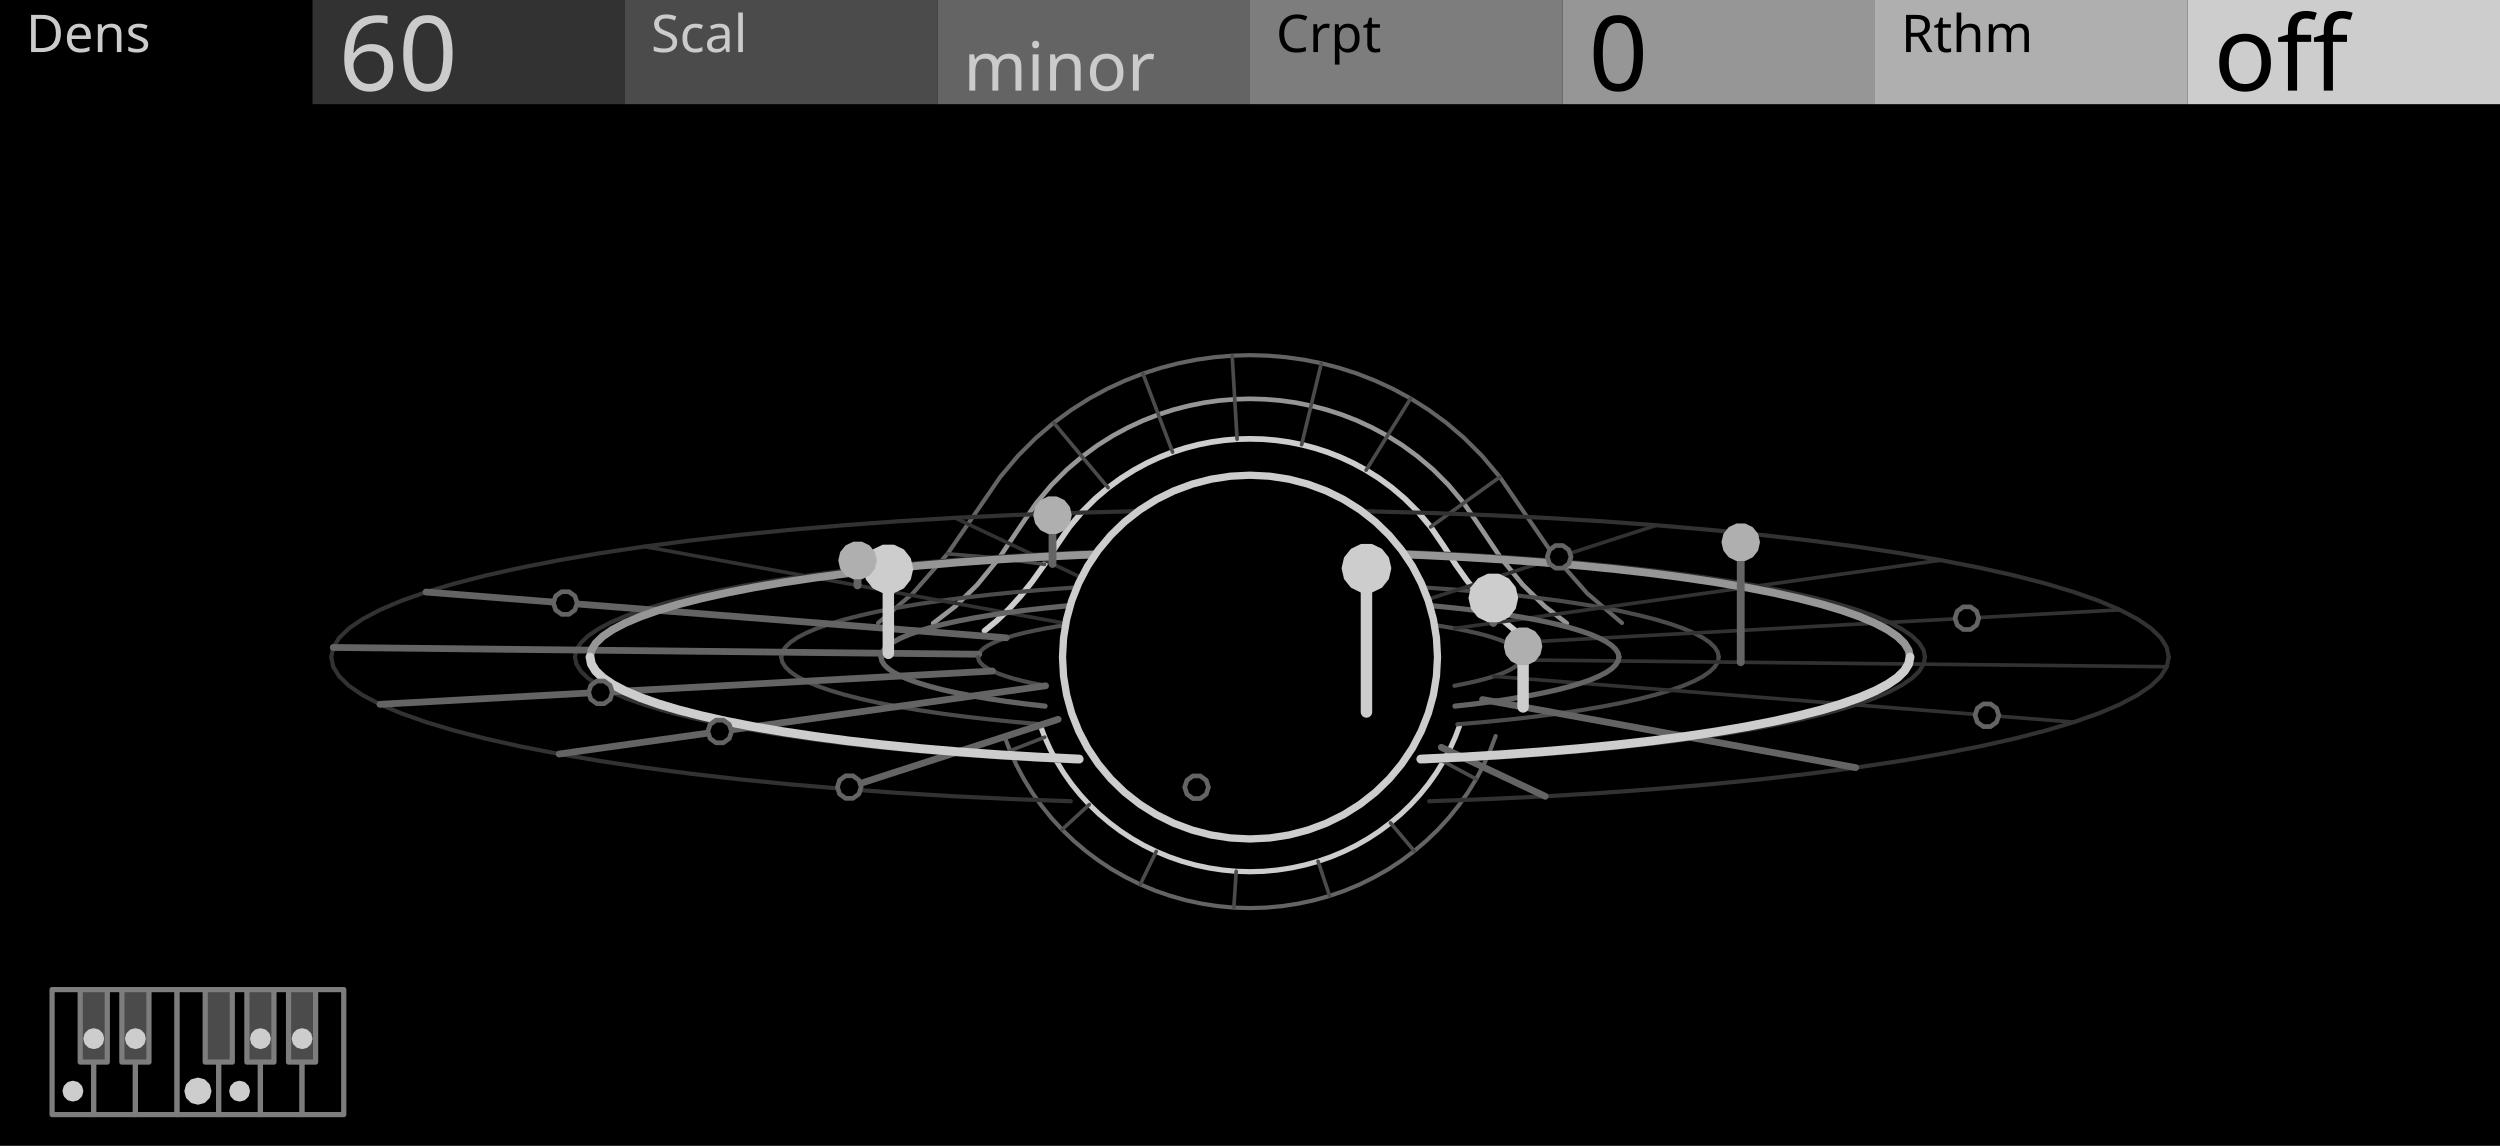
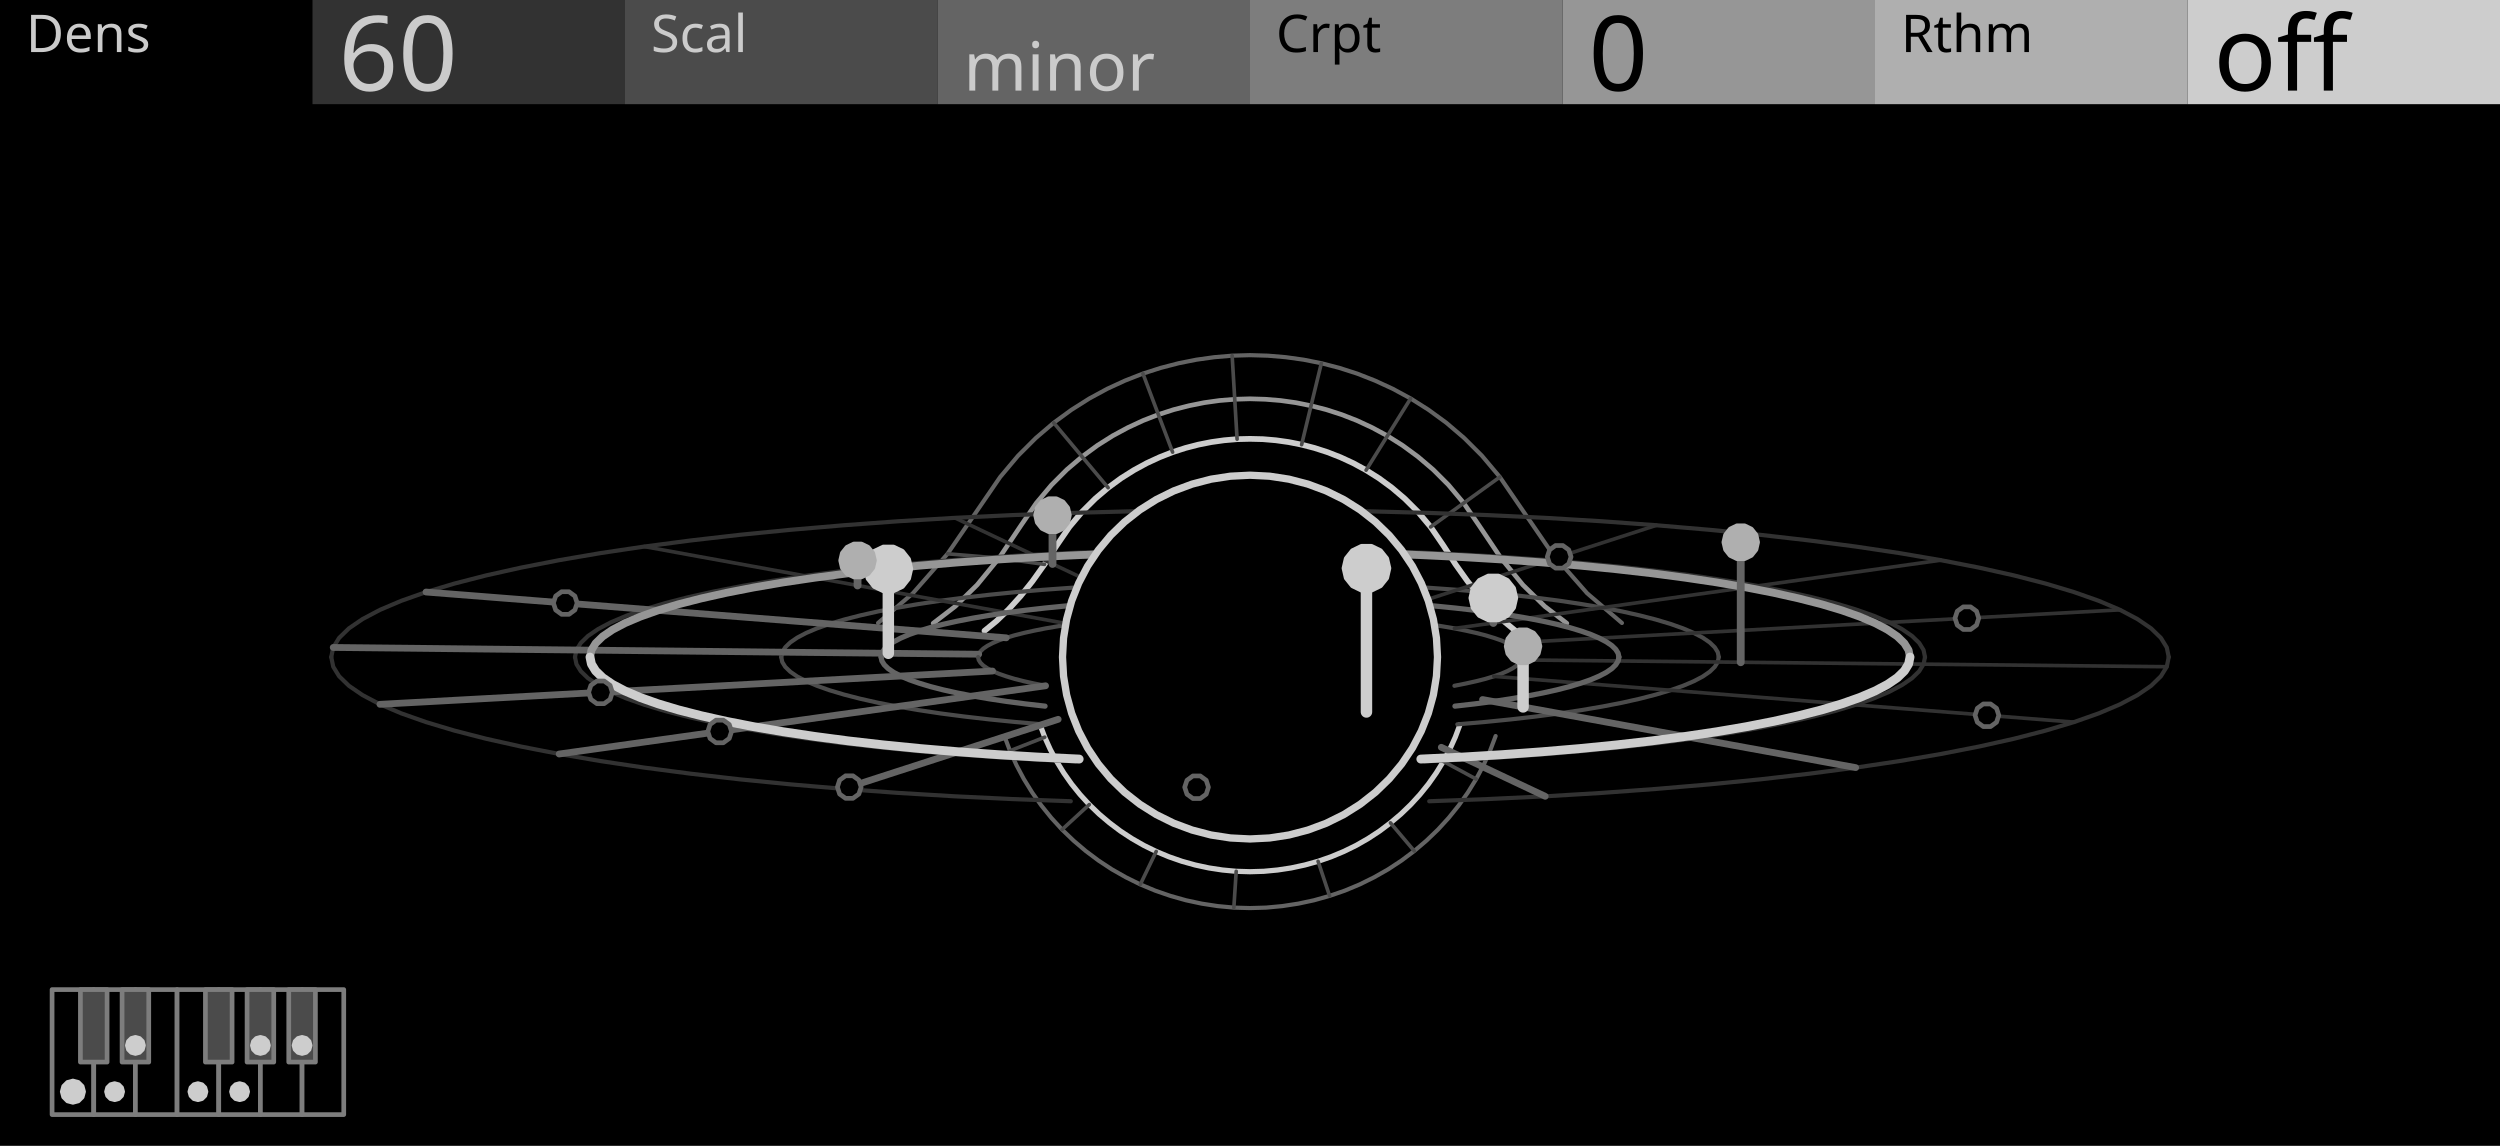
<svg xmlns="http://www.w3.org/2000/svg" width="480" height="220" viewBox="0 0 480 220">
  <rect x="0" y="0" width="480" height="220" fill="#000000" stroke="none" />
  <path d="M189.02,121.12 L191.33,119.23 L193.63,117.02 L195.94,114.47 L198.24,111.59 L200.54,108.36 L202.85,104.78 L205.32,101.17 L207.8,98.22 L210.28,95.75 L212.76,93.64 L215.23,91.83 L217.71,90.27 L220.19,88.92 L222.66,87.78 L225.14,86.81 L227.62,86.01 L230.09,85.37 L232.57,84.88 L235.05,84.53 L237.52,84.32 L240,84.26 L242.48,84.32 L244.95,84.53 L247.43,84.88 L249.91,85.37 L252.38,86.01 L254.86,86.81 L257.34,87.78 L259.81,88.92 L262.29,90.27 L264.77,91.83 L267.24,93.64 L269.72,95.75 L272.2,98.22 L274.68,101.17 L277.15,104.78 L279.46,108.36 L281.76,111.59 L284.06,114.47 L286.37,117.02 L288.67,119.23 L290.98,121.12" fill="none" stroke="#CDCDCD" stroke-width="1.1" stroke-linejoin="round" stroke-linecap="round" />
  <path d="M179.17,119.67 L183.38,116.44 L187.6,112.31 L191.82,107.15 L196.04,100.86 L198.97,96.59 L201.9,93.1 L204.83,90.17 L207.76,87.68 L210.69,85.53 L213.62,83.68 L216.55,82.1 L219.48,80.74 L222.41,79.6 L225.35,78.65 L228.28,77.9 L231.21,77.31 L234.14,76.9 L237.07,76.66 L240,76.57 L242.93,76.66 L245.86,76.9 L248.79,77.31 L251.72,77.9 L254.65,78.65 L257.59,79.6 L260.52,80.74 L263.45,82.1 L266.38,83.68 L269.31,85.53 L272.24,87.68 L275.17,90.17 L278.1,93.1 L281.03,96.59 L283.96,100.86 L288.18,107.15 L292.4,112.31 L296.62,116.44 L300.83,119.67" fill="none" stroke="#969696" stroke-width="0.9" stroke-linejoin="round" stroke-linecap="round" />
  <path d="M168.59,119.61 L175.26,113.92 L181.93,106.33 L188.61,96.58 L192.03,91.59 L195.46,87.51 L198.89,84.09 L202.31,81.17 L205.74,78.67 L209.16,76.51 L212.59,74.65 L216.02,73.07 L219.44,71.73 L222.87,70.63 L226.3,69.74 L229.72,69.06 L233.15,68.58 L236.57,68.29 L240,68.19 L243.43,68.29 L246.85,68.58 L250.28,69.06 L253.7,69.74 L257.13,70.63 L260.56,71.73 L263.98,73.07 L267.41,74.65 L270.84,76.51 L274.26,78.67 L277.69,81.17 L281.11,84.09 L284.54,87.51 L287.97,91.59 L291.39,96.58 L298.07,106.33 L304.74,113.92 L311.41,119.61" fill="none" stroke="#646464" stroke-width="0.8" stroke-linejoin="round" stroke-linecap="round" />
  <path d="M200.54,108.36 L191.82,107.15 L181.93,106.33" fill="none" stroke="#4B4B4B" stroke-width="0.7" stroke-linejoin="round" stroke-linecap="round" />
  <path d="M212.76,93.64 L207.76,87.68 L202.31,81.17" fill="none" stroke="#4B4B4B" stroke-width="0.7" stroke-linejoin="round" stroke-linecap="round" />
  <path d="M225.14,86.81 L222.41,79.6 L219.44,71.73" fill="none" stroke="#4B4B4B" stroke-width="0.7" stroke-linejoin="round" stroke-linecap="round" />
  <path d="M237.52,84.32 L237.07,76.66 L236.57,68.29" fill="none" stroke="#4B4B4B" stroke-width="0.7" stroke-linejoin="round" stroke-linecap="round" />
  <path d="M249.91,85.37 L251.72,77.9 L253.7,69.74" fill="none" stroke="#4B4B4B" stroke-width="0.7" stroke-linejoin="round" stroke-linecap="round" />
  <path d="M262.29,90.27 L266.38,83.68 L270.84,76.51" fill="none" stroke="#4B4B4B" stroke-width="0.7" stroke-linejoin="round" stroke-linecap="round" />
  <path d="M274.68,101.17 L281.03,96.59 L287.97,91.59" fill="none" stroke="#4B4B4B" stroke-width="0.7" stroke-linejoin="round" stroke-linecap="round" />
  <path d="M280.32,139.12 L279.41,141.54 L278.34,143.9 L277.12,146.19 L275.76,148.4 L274.26,150.53 L272.62,152.56 L270.86,154.48 L268.97,156.3 L266.97,157.99 L264.87,159.57 L262.67,161.01 L260.38,162.32 L258.01,163.48 L255.57,164.5 L253.07,165.37 L250.52,166.08 L247.92,166.64 L245.3,167.04 L242.65,167.29 L240,167.37 L237.35,167.29 L234.7,167.04 L232.08,166.64 L229.48,166.08 L226.93,165.37 L224.43,164.5 L221.99,163.48 L219.62,162.32 L217.33,161.01 L215.13,159.57 L213.03,157.99 L211.03,156.3 L209.14,154.48 L207.38,152.56 L205.74,150.53 L204.24,148.4 L202.88,146.19 L201.66,143.9 L200.59,141.54 L199.68,139.12" fill="none" stroke="#CDCDCD" stroke-width="1" stroke-linejoin="round" stroke-linecap="round" />
  <path d="M287.16,141.32 L286.09,144.15 L284.84,146.91 L283.42,149.58 L281.82,152.17 L280.06,154.66 L278.15,157.03 L276.09,159.28 L273.88,161.4 L271.54,163.39 L269.08,165.23 L266.51,166.92 L263.83,168.44 L261.06,169.81 L258.21,171 L255.28,172.01 L252.3,172.85 L249.27,173.5 L246.2,173.97 L243.1,174.26 L240,174.35 L236.9,174.26 L233.8,173.97 L230.73,173.5 L227.7,172.85 L224.72,172.01 L221.79,171 L218.94,169.81 L216.17,168.44 L213.49,166.92 L210.92,165.23 L208.46,163.39 L206.12,161.4 L203.91,159.28 L201.85,157.03 L199.94,154.66 L198.18,152.17 L196.58,149.58 L195.16,146.91 L193.91,144.15 L192.84,141.32" fill="none" stroke="#646464" stroke-width="0.8" stroke-linejoin="round" stroke-linecap="round" />
  <path d="M277.12,146.19 L283.42,149.58" fill="none" stroke="#4B4B4B" stroke-width="0.7" stroke-linejoin="round" stroke-linecap="round" />
  <path d="M266.97,157.99 L271.54,163.39" fill="none" stroke="#4B4B4B" stroke-width="0.7" stroke-linejoin="round" stroke-linecap="round" />
  <path d="M253.07,165.37 L255.28,172.01" fill="none" stroke="#4B4B4B" stroke-width="0.7" stroke-linejoin="round" stroke-linecap="round" />
  <path d="M237.35,167.29 L236.9,174.26" fill="none" stroke="#4B4B4B" stroke-width="0.7" stroke-linejoin="round" stroke-linecap="round" />
  <path d="M221.99,163.48 L218.94,169.81" fill="none" stroke="#4B4B4B" stroke-width="0.7" stroke-linejoin="round" stroke-linecap="round" />
  <path d="M209.14,154.48 L203.91,159.28" fill="none" stroke="#4B4B4B" stroke-width="0.7" stroke-linejoin="round" stroke-linecap="round" />
  <path d="M200.59,141.54 L193.91,144.15" fill="none" stroke="#4B4B4B" stroke-width="0.7" stroke-linejoin="round" stroke-linecap="round" />
  <path d="M187.8,126.16 L187.91,125.61 L188.25,125.07 L188.8,124.53 L189.58,124 L190.57,123.48 L191.77,122.96 L193.18,122.47 L194.79,121.98 L196.6,121.52 L198.59,121.08 L200.75,120.65 L203.09,120.25 L205.58,119.88 L208.22,119.53 L211,119.22 L213.9,118.93 L216.91,118.67 L220.02,118.44 L223.22,118.25 L226.49,118.09 L229.82,117.97 L233.19,117.88 L236.59,117.83 L240,117.81 L243.41,117.83 L246.81,117.88 L250.18,117.97 L253.51,118.09 L256.78,118.25 L259.98,118.44 L263.09,118.67 L266.1,118.93 L269,119.22 L271.78,119.53 L274.42,119.88 L276.91,120.25 L279.25,120.65 L281.41,121.08 L283.4,121.52 L285.21,121.98 L286.82,122.47 L288.23,122.96 L289.43,123.48 L290.42,124 L291.2,124.53 L291.75,125.07 L292.09,125.61 L292.2,126.16" fill="none" stroke="#4B4B4B" stroke-width="0.8" stroke-linejoin="round" stroke-linecap="round" />
  <path d="M150,126.16 L150.19,125.22 L150.77,124.28 L151.73,123.35 L153.07,122.43 L154.78,121.53 L156.85,120.65 L159.28,119.79 L162.06,118.96 L165.17,118.16 L168.6,117.39 L172.33,116.67 L176.36,115.98 L180.66,115.33 L185.21,114.74 L190,114.19 L195,113.69 L200.19,113.25 L205.56,112.86 L211.07,112.52 L216.71,112.25 L222.44,112.04 L228.25,111.88 L234.11,111.79 L240,111.76 L245.89,111.79 L251.75,111.88 L257.56,112.04 L263.29,112.25 L268.93,112.52 L274.44,112.86 L279.81,113.25 L285,113.69 L290,114.19 L294.79,114.74 L299.34,115.33 L303.64,115.98 L307.67,116.67 L311.4,117.39 L314.83,118.16 L317.94,118.96 L320.72,119.79 L323.15,120.65 L325.22,121.53 L326.93,122.43 L328.27,123.35 L329.23,124.28 L329.81,125.22 L330,126.16" fill="none" stroke="#4B4B4B" stroke-width="0.8" stroke-linejoin="round" stroke-linecap="round" />
  <path d="M110.4,126.16 L110.68,124.8 L111.51,123.45 L112.89,122.11 L114.82,120.79 L117.28,119.49 L120.27,118.22 L123.77,116.99 L127.76,115.79 L132.24,114.64 L137.18,113.54 L142.56,112.49 L148.36,111.5 L154.55,110.57 L161.1,109.71 L168,108.92 L175.2,108.2 L182.68,107.56 L190.4,107 L198.34,106.52 L206.46,106.13 L214.72,105.82 L223.08,105.6 L231.52,105.47 L240,105.42 L248.48,105.47 L256.92,105.6 L265.28,105.82 L273.54,106.13 L281.66,106.52 L289.6,107 L297.32,107.56 L304.8,108.2 L312,108.92 L318.9,109.71 L325.45,110.57 L331.64,111.5 L337.44,112.49 L342.82,113.54 L347.76,114.64 L352.24,115.79 L356.23,116.99 L359.73,118.22 L362.72,119.49 L365.18,120.79 L367.11,122.11 L368.49,123.45 L369.32,124.8 L369.6,126.16" fill="none" stroke="#323232" stroke-width="0.8" stroke-linejoin="round" stroke-linecap="round" />
  <path d="M63.6,126.16 L63.98,124.31 L65.11,122.48 L66.99,120.65 L69.61,118.86 L72.96,117.09 L77.03,115.36 L81.79,113.68 L87.23,112.05 L93.33,110.48 L100.05,108.98 L107.38,107.55 L115.27,106.2 L123.69,104.94 L132.61,103.77 L142,102.69 L151.8,101.72 L161.98,100.85 L172.49,100.08 L183.3,99.43 L194.34,98.9 L205.59,98.48 L216.98,98.18 L228.46,98 L240,97.94 L251.54,98 L263.02,98.18 L274.41,98.48 L285.66,98.9 L296.7,99.43 L307.51,100.08 L318.02,100.85 L328.2,101.72 L338,102.69 L347.39,103.77 L356.31,104.94 L364.73,106.2 L372.62,107.55 L379.95,108.98 L386.67,110.48 L392.77,112.05 L398.21,113.68 L402.97,115.36 L407.04,117.09 L410.39,118.86 L413.01,120.65 L414.89,122.48 L416.02,124.31 L416.4,126.16" fill="none" stroke="#323232" stroke-width="0.8" stroke-linejoin="round" stroke-linecap="round" />
  <path d="M187.91,125.61 L172.42,125.45 L156.93,125.29 L141.44,125.12 L125.95,124.96 L110.45,124.8 L94.96,124.64 L79.47,124.47 L63.98,124.31" fill="none" stroke="#646464" stroke-width="1.3" stroke-linejoin="round" stroke-linecap="round" />
  <path d="M193.19,122.46 L179.26,121.37 L165.34,120.27 L151.42,119.17 L137.49,118.07 L123.57,116.97 L109.65,115.87 L95.73,114.77 L81.8,113.67" fill="none" stroke="#646464" stroke-width="1.3" stroke-linejoin="round" stroke-linecap="round" />
  <path d="M205.59,119.88 L195.35,118.01 L185.12,116.14 L174.88,114.28 L164.65,112.41 L154.41,110.54 L144.18,108.67 L133.94,106.81 L123.71,104.94" fill="none" stroke="#323232" stroke-width="0.7" stroke-linejoin="round" stroke-linecap="round" />
  <path d="M223.23,118.25 L218.24,115.9 L213.25,113.55 L208.26,111.19 L203.27,108.84 L198.29,106.49 L193.3,104.14 L188.31,101.78 L183.32,99.43" fill="none" stroke="#323232" stroke-width="0.7" stroke-linejoin="round" stroke-linecap="round" />
  <path d="M243.42,117.83 L244.44,115.35 L245.46,112.87 L246.47,110.39 L247.49,107.91 L248.51,105.43 L249.53,102.95 L250.54,100.48 L251.56,98" fill="none" stroke="#323232" stroke-width="0.7" stroke-linejoin="round" stroke-linecap="round" />
  <path d="M263.09,118.67 L269.96,116.44 L276.83,114.21 L283.7,111.99 L290.57,109.76 L297.44,107.53 L304.3,105.3 L311.17,103.08 L318.04,100.85" fill="none" stroke="#323232" stroke-width="0.7" stroke-linejoin="round" stroke-linecap="round" />
  <path d="M279.25,120.65 L290.92,119.02 L302.6,117.38 L314.27,115.74 L325.95,114.1 L337.62,112.47 L349.29,110.83 L360.97,109.19 L372.64,107.55" fill="none" stroke="#323232" stroke-width="0.7" stroke-linejoin="round" stroke-linecap="round" />
  <path d="M289.43,123.48 L304.13,122.68 L318.84,121.88 L333.54,121.08 L348.24,120.28 L362.94,119.49 L377.64,118.69 L392.34,117.89 L407.05,117.09" fill="none" stroke="#323232" stroke-width="0.7" stroke-linejoin="round" stroke-linecap="round" />
  <path d="M169.17,126.16 L169.32,125.42 L169.78,124.68 L170.53,123.95 L171.58,123.23 L172.93,122.52 L174.56,121.82 L176.47,121.15 L178.66,120.49 L181.11,119.86 L183.81,119.26 L186.75,118.69 L189.92,118.15 L193.3,117.64 L196.88,117.17 L200.65,116.74 L204.58,116.35 L208.67,116 L212.89,115.69 L217.23,115.43 L221.67,115.21 L226.18,115.04 L230.75,114.92 L235.37,114.85 L240,114.83 L244.63,114.85 L249.25,114.92 L253.82,115.04 L258.33,115.21 L262.77,115.43 L267.11,115.69 L271.33,116 L275.41,116.35 L279.35,116.74 L283.12,117.17 L286.7,117.64 L290.08,118.15 L293.25,118.69 L296.19,119.26 L298.89,119.86 L301.34,120.49 L303.53,121.15 L305.44,121.82 L307.07,122.52 L308.42,123.23 L309.47,123.95 L310.22,124.68 L310.68,125.42 L310.83,126.16" fill="none" stroke="#646464" stroke-width="1" stroke-linejoin="round" stroke-linecap="round" />
  <path d="M113.28,126.16 L113.55,124.83 L114.36,123.51 L115.71,122.2 L117.6,120.91 L120.01,119.64 L122.93,118.4 L126.35,117.19 L130.26,116.02 L134.64,114.9 L139.47,113.82 L144.73,112.79 L150.4,111.82 L156.45,110.92 L162.86,110.07 L169.6,109.3 L176.64,108.6 L183.95,107.98 L191.51,107.43 L199.27,106.96 L207.2,106.58 L215.28,106.27 L223.46,106.06 L231.71,105.93 L240,105.88 L248.29,105.93 L256.54,106.06 L264.72,106.27 L272.8,106.58 L280.73,106.96 L288.49,107.43 L296.05,107.98 L303.36,108.6 L310.4,109.3 L317.14,110.07 L323.55,110.92 L329.6,111.82 L335.27,112.79 L340.53,113.82 L345.36,114.9 L349.74,116.02 L353.65,117.19 L357.07,118.4 L359.99,119.64 L362.4,120.91 L364.29,122.2 L365.64,123.51 L366.45,124.83 L366.72,126.16" fill="none" stroke="#969696" stroke-width="1.5" stroke-linejoin="round" stroke-linecap="round" />
  <path d="M170.56,125.43 L170.56,109.23" fill="none" stroke="#CDCDCD" stroke-width="2.2" stroke-linejoin="round" stroke-linecap="round" />
  <path d="M174.88,109.23 L174.45,111.1 L173.26,112.61 L171.52,113.44 L169.6,113.44 L167.87,112.61 L166.67,111.1 L166.24,109.23 L166.67,107.36 L167.87,105.85 L169.6,105.02 L171.52,105.02 L173.26,105.85 L174.45,107.36 L174.88,109.23 Z" fill="#CDCDCD" stroke="#CDCDCD" stroke-width="0.9" stroke-linejoin="round" stroke-linecap="round" />
  <path d="M110.81,115.78 L110.38,117.12 L109.24,117.95 L107.83,117.95 L106.69,117.12 L106.25,115.78 L106.69,114.44 L107.83,113.61 L109.24,113.61 L110.38,114.44 L110.81,115.78 Z" fill="#000000" stroke="#646464" stroke-width="0.9" stroke-linejoin="round" stroke-linecap="round" />
  <path d="M164.65,112.41 L164.65,107.61" fill="none" stroke="#646464" stroke-width="1.5" stroke-linejoin="round" stroke-linecap="round" />
  <path d="M167.89,107.61 L167.57,109.01 L166.67,110.14 L165.37,110.77 L163.93,110.77 L162.63,110.14 L161.73,109.01 L161.41,107.61 L161.73,106.2 L162.63,105.08 L163.93,104.45 L165.37,104.45 L166.67,105.08 L167.57,106.2 L167.89,107.61 Z" fill="#AFAFAF" stroke="#AFAFAF" stroke-width="0.9" stroke-linejoin="round" stroke-linecap="round" />
  <path d="M202.08,108.28 L202.08,98.92" fill="none" stroke="#646464" stroke-width="1.5" stroke-linejoin="round" stroke-linecap="round" />
  <path d="M205.32,98.92 L205,100.32 L204.1,101.45 L202.8,102.08 L201.36,102.08 L200.06,101.45 L199.16,100.32 L198.84,98.92 L199.16,97.51 L200.06,96.38 L201.36,95.76 L202.8,95.76 L204.1,96.38 L205,97.51 L205.32,98.92 Z" fill="#AFAFAF" stroke="#AFAFAF" stroke-width="0.9" stroke-linejoin="round" stroke-linecap="round" />
  <path d="M253.68,98.39 L253.24,99.73 L252.1,100.56 L250.69,100.56 L249.55,99.73 L249.12,98.39 L249.55,97.05 L250.69,96.22 L252.1,96.22 L253.24,97.05 L253.68,98.39 Z" fill="#000000" stroke="#646464" stroke-width="0.9" stroke-linejoin="round" stroke-linecap="round" />
  <path d="M301.64,106.91 L301.2,108.25 L300.06,109.08 L298.66,109.08 L297.52,108.25 L297.08,106.91 L297.52,105.57 L298.66,104.74 L300.06,104.74 L301.2,105.57 L301.64,106.91 Z" fill="#000000" stroke="#646464" stroke-width="0.9" stroke-linejoin="round" stroke-linecap="round" />
  <path d="M286.72,119.61 L286.72,114.81" fill="none" stroke="#646464" stroke-width="1.5" stroke-linejoin="round" stroke-linecap="round" />
  <path d="M291.04,114.81 L290.61,116.68 L289.42,118.18 L287.68,119.02 L285.76,119.02 L284.03,118.18 L282.83,116.68 L282.4,114.81 L282.83,112.93 L284.03,111.43 L285.76,110.59 L287.68,110.59 L289.42,111.43 L290.61,112.93 L291.04,114.81 Z" fill="#CDCDCD" stroke="#CDCDCD" stroke-width="0.9" stroke-linejoin="round" stroke-linecap="round" />
  <path d="M379.92,118.69 L379.49,120.03 L378.35,120.86 L376.94,120.86 L375.8,120.03 L375.36,118.69 L375.8,117.35 L376.94,116.52 L378.35,116.52 L379.49,117.35 L379.92,118.69 Z" fill="#000000" stroke="#646464" stroke-width="0.9" stroke-linejoin="round" stroke-linecap="round" />
  <path d="M276,126.16 L275.8,129.81 L275.21,133.42 L274.24,136.95 L272.89,140.36 L271.18,143.62 L269.12,146.69 L266.75,149.53 L264.09,152.11 L261.16,154.41 L258,156.4 L254.64,158.06 L251.12,159.37 L247.48,160.32 L243.76,160.89 L240,161.08 L236.24,160.89 L232.52,160.32 L228.88,159.37 L225.36,158.06 L222,156.4 L218.84,154.41 L215.91,152.11 L213.25,149.53 L210.88,146.69 L208.82,143.62 L207.11,140.36 L205.76,136.95 L204.79,133.42 L204.2,129.81 L204,126.16 L204.2,122.51 L204.79,118.9 L205.76,115.37 L207.11,111.96 L208.82,108.7 L210.88,105.63 L213.25,102.79 L215.91,100.21 L218.84,97.91 L222,95.92 L225.36,94.26 L228.88,92.95 L232.52,92 L236.24,91.43 L240,91.24 L243.76,91.43 L247.48,92 L251.12,92.95 L254.64,94.26 L258,95.92 L261.16,97.91 L264.09,100.21 L266.75,102.79 L269.12,105.63 L271.18,108.7 L272.89,111.96 L274.24,115.37 L275.21,118.9 L275.8,122.51 L276,126.16 Z" fill="#000000" stroke="#CDCDCD" stroke-width="1.4" stroke-linejoin="round" stroke-linecap="round" />
  <path d="M292.2,126.16 L292.09,126.71 L291.75,127.25 L291.2,127.79 L290.42,128.32 L289.43,128.84 L288.23,129.36 L286.82,129.85 L285.21,130.34 L283.4,130.8 L281.41,131.24 L279.25,131.67" fill="none" stroke="#4B4B4B" stroke-width="0.8" stroke-linejoin="round" stroke-linecap="round" />
  <path d="M200.75,131.67 L198.59,131.24 L196.6,130.8 L194.79,130.34 L193.18,129.85 L191.77,129.36 L190.57,128.84 L189.58,128.32 L188.8,127.79 L188.25,127.25 L187.91,126.71 L187.8,126.16" fill="none" stroke="#4B4B4B" stroke-width="0.8" stroke-linejoin="round" stroke-linecap="round" />
  <path d="M330,126.16 L329.81,127.1 L329.23,128.04 L328.27,128.97 L326.93,129.89 L325.22,130.79 L323.15,131.67 L320.72,132.53 L317.94,133.36 L314.83,134.16 L311.4,134.93 L307.67,135.65 L303.64,136.34 L299.34,136.99 L294.79,137.58 L290,138.13 L285,138.63 L279.81,139.07" fill="none" stroke="#4B4B4B" stroke-width="0.8" stroke-linejoin="round" stroke-linecap="round" />
  <path d="M200.19,139.07 L195,138.63 L190,138.13 L185.21,137.58 L180.66,136.99 L176.36,136.34 L172.33,135.65 L168.6,134.93 L165.17,134.16 L162.06,133.36 L159.28,132.53 L156.85,131.67 L154.78,130.79 L153.07,129.89 L151.73,128.97 L150.77,128.04 L150.19,127.1 L150,126.16" fill="none" stroke="#4B4B4B" stroke-width="0.8" stroke-linejoin="round" stroke-linecap="round" />
  <path d="M369.6,126.16 L369.32,127.52 L368.49,128.87 L367.11,130.21 L365.18,131.53 L362.72,132.83 L359.73,134.1 L356.23,135.33 L352.24,136.53 L347.76,137.68 L342.82,138.78 L337.44,139.83 L331.64,140.82 L325.45,141.75 L318.9,142.61 L312,143.4 L304.8,144.12 L297.32,144.76 L289.6,145.32 L281.66,145.8 L273.54,146.19" fill="none" stroke="#323232" stroke-width="0.8" stroke-linejoin="round" stroke-linecap="round" />
  <path d="M206.46,146.19 L198.34,145.8 L190.4,145.32 L182.68,144.76 L175.2,144.12 L168,143.4 L161.1,142.61 L154.55,141.75 L148.36,140.82 L142.56,139.83 L137.18,138.78 L132.24,137.68 L127.76,136.53 L123.77,135.33 L120.27,134.1 L117.28,132.83 L114.82,131.53 L112.89,130.21 L111.51,128.87 L110.68,127.52 L110.4,126.16" fill="none" stroke="#323232" stroke-width="0.8" stroke-linejoin="round" stroke-linecap="round" />
  <path d="M416.4,126.16 L416.02,128.01 L414.89,129.84 L413.01,131.67 L410.39,133.46 L407.04,135.23 L402.97,136.96 L398.21,138.64 L392.77,140.27 L386.67,141.84 L379.95,143.34 L372.62,144.77 L364.73,146.12 L356.31,147.38 L347.39,148.55 L338,149.63 L328.2,150.6 L318.02,151.47 L307.51,152.24 L296.7,152.89 L285.66,153.42 L274.41,153.84" fill="none" stroke="#323232" stroke-width="0.8" stroke-linejoin="round" stroke-linecap="round" />
  <path d="M205.59,153.84 L194.34,153.42 L183.3,152.89 L172.49,152.24 L161.98,151.47 L151.8,150.6 L142,149.63 L132.61,148.55 L123.69,147.38 L115.27,146.12 L107.38,144.77 L100.05,143.34 L93.33,141.84 L87.23,140.27 L81.79,138.64 L77.03,136.96 L72.96,135.23 L69.61,133.46 L66.99,131.67 L65.11,129.84 L63.98,128.01 L63.6,126.16" fill="none" stroke="#323232" stroke-width="0.8" stroke-linejoin="round" stroke-linecap="round" />
  <path d="M284.65,134.31 L294.88,136.18 L305.12,138.04 L315.35,139.91 L325.59,141.78 L335.82,143.65 L346.06,145.51 L356.29,147.38" fill="none" stroke="#646464" stroke-width="1.3" stroke-linejoin="round" stroke-linecap="round" />
  <path d="M276.73,143.48 L281.71,145.83 L286.7,148.18 L291.69,150.54 L296.68,152.89" fill="none" stroke="#646464" stroke-width="1.3" stroke-linejoin="round" stroke-linecap="round" />
  <path d="M203.17,138.11 L196.3,140.33 L189.43,142.56 L182.56,144.79 L175.7,147.02 L168.83,149.24 L161.96,151.47" fill="none" stroke="#646464" stroke-width="1.3" stroke-linejoin="round" stroke-linecap="round" />
  <path d="M200.75,131.67 L189.08,133.3 L177.4,134.94 L165.73,136.58 L154.05,138.22 L142.38,139.85 L130.71,141.49 L119.03,143.13 L107.36,144.77" fill="none" stroke="#646464" stroke-width="1.3" stroke-linejoin="round" stroke-linecap="round" />
  <path d="M190.57,128.84 L175.87,129.64 L161.16,130.44 L146.46,131.24 L131.76,132.04 L117.06,132.83 L102.36,133.63 L87.66,134.43 L72.95,135.23" fill="none" stroke="#646464" stroke-width="1.3" stroke-linejoin="round" stroke-linecap="round" />
  <path d="M292.09,126.71 L307.58,126.87 L323.07,127.03 L338.56,127.2 L354.05,127.36 L369.55,127.52 L385.04,127.68 L400.53,127.85 L416.02,128.01" fill="none" stroke="#323232" stroke-width="0.7" stroke-linejoin="round" stroke-linecap="round" />
  <path d="M286.81,129.86 L300.74,130.95 L314.66,132.05 L328.58,133.15 L342.51,134.25 L356.43,135.35 L370.35,136.45 L384.27,137.55 L398.2,138.65" fill="none" stroke="#323232" stroke-width="0.7" stroke-linejoin="round" stroke-linecap="round" />
  <path d="M310.83,126.16 L310.68,126.9 L310.22,127.64 L309.47,128.37 L308.42,129.09 L307.07,129.8 L305.44,130.5 L303.53,131.17 L301.34,131.83 L298.89,132.46 L296.19,133.06 L293.25,133.63 L290.08,134.17 L286.7,134.68 L283.12,135.15 L279.35,135.58" fill="none" stroke="#646464" stroke-width="1" stroke-linejoin="round" stroke-linecap="round" />
  <path d="M200.65,135.58 L196.88,135.15 L193.3,134.68 L189.92,134.17 L186.75,133.63 L183.81,133.06 L181.11,132.46 L178.66,131.83 L176.47,131.17 L174.56,130.5 L172.93,129.8 L171.58,129.09 L170.53,128.37 L169.78,127.64 L169.32,126.9 L169.17,126.16" fill="none" stroke="#646464" stroke-width="1" stroke-linejoin="round" stroke-linecap="round" />
  <path d="M366.72,126.16 L366.45,127.49 L365.64,128.81 L364.29,130.12 L362.4,131.41 L359.99,132.68 L357.07,133.92 L353.65,135.13 L349.74,136.3 L345.36,137.42 L340.53,138.5 L335.27,139.53 L329.6,140.5 L323.55,141.4 L317.14,142.25 L310.4,143.02 L303.36,143.72 L296.05,144.34 L288.49,144.89 L280.73,145.36 L272.8,145.74" fill="none" stroke="#CDCDCD" stroke-width="1.7" stroke-linejoin="round" stroke-linecap="round" />
  <path d="M207.2,145.74 L199.27,145.36 L191.51,144.89 L183.95,144.34 L176.64,143.72 L169.6,143.02 L162.86,142.25 L156.45,141.4 L150.4,140.5 L144.73,139.53 L139.47,138.5 L134.64,137.42 L130.26,136.3 L126.35,135.13 L122.93,133.92 L120.01,132.68 L117.6,131.41 L115.71,130.12 L114.36,128.81 L113.55,127.49 L113.28,126.16" fill="none" stroke="#CDCDCD" stroke-width="1.7" stroke-linejoin="round" stroke-linecap="round" />
  <path d="M292.43,135.73 L292.43,124.09" fill="none" stroke="#CDCDCD" stroke-width="2.2" stroke-linejoin="round" stroke-linecap="round" />
  <path d="M295.67,124.09 L295.34,125.49 L294.45,126.62 L293.15,127.25 L291.7,127.25 L290.41,126.62 L289.51,125.49 L289.19,124.09 L289.51,122.68 L290.41,121.55 L291.7,120.93 L293.15,120.93 L294.45,121.55 L295.34,122.68 L295.67,124.09 Z" fill="#AFAFAF" stroke="#AFAFAF" stroke-width="0.9" stroke-linejoin="round" stroke-linecap="round" />
  <path d="M262.36,136.7 L262.36,109.1" fill="none" stroke="#CDCDCD" stroke-width="2.2" stroke-linejoin="round" stroke-linecap="round" />
  <path d="M266.68,109.1 L266.25,110.98 L265.05,112.48 L263.32,113.32 L261.4,113.32 L259.67,112.48 L258.47,110.98 L258.04,109.1 L258.47,107.23 L259.67,105.73 L261.4,104.89 L263.32,104.89 L265.05,105.73 L266.25,107.23 L266.68,109.1 Z" fill="#CDCDCD" stroke="#CDCDCD" stroke-width="0.9" stroke-linejoin="round" stroke-linecap="round" />
  <path d="M232.02,151.15 L231.59,152.49 L230.45,153.32 L229.04,153.32 L227.9,152.49 L227.46,151.15 L227.9,149.81 L229.04,148.98 L230.45,148.98 L231.59,149.81 L232.02,151.15 Z" fill="#000000" stroke="#646464" stroke-width="0.9" stroke-linejoin="round" stroke-linecap="round" />
  <path d="M165.34,151.12 L164.9,152.46 L163.76,153.28 L162.35,153.28 L161.21,152.46 L160.78,151.12 L161.21,149.78 L162.35,148.95 L163.76,148.95 L164.9,149.78 L165.34,151.12 Z" fill="#000000" stroke="#646464" stroke-width="0.9" stroke-linejoin="round" stroke-linecap="round" />
  <path d="M140.46,140.44 L140.02,141.78 L138.88,142.61 L137.47,142.61 L136.33,141.78 L135.9,140.44 L136.33,139.1 L137.47,138.27 L138.88,138.27 L140.02,139.1 L140.46,140.44 Z" fill="#000000" stroke="#646464" stroke-width="0.9" stroke-linejoin="round" stroke-linecap="round" />
  <path d="M117.57,132.93 L117.14,134.27 L116,135.1 L114.59,135.1 L113.45,134.27 L113.01,132.93 L113.45,131.59 L114.59,130.76 L116,130.76 L117.14,131.59 L117.57,132.93 Z" fill="#000000" stroke="#646464" stroke-width="0.9" stroke-linejoin="round" stroke-linecap="round" />
  <path d="M334.22,127.15 L334.22,104.11" fill="none" stroke="#646464" stroke-width="1.5" stroke-linejoin="round" stroke-linecap="round" />
  <path d="M337.46,104.11 L337.14,105.52 L336.25,106.64 L334.95,107.27 L333.5,107.27 L332.2,106.64 L331.31,105.52 L330.98,104.11 L331.31,102.7 L332.2,101.58 L333.5,100.95 L334.95,100.95 L336.25,101.58 L337.14,102.7 L337.46,104.11 Z" fill="#AFAFAF" stroke="#AFAFAF" stroke-width="0.9" stroke-linejoin="round" stroke-linecap="round" />
  <path d="M383.77,137.33 L383.33,138.67 L382.19,139.5 L380.79,139.5 L379.65,138.67 L379.21,137.33 L379.65,135.99 L380.79,135.16 L382.19,135.16 L383.33,135.99 L383.77,137.33 Z" fill="#000000" stroke="#646464" stroke-width="0.9" stroke-linejoin="round" stroke-linecap="round" />
-   <path d="M10,190 L18,190 L18,214 L10,214 Z" fill="#000000" stroke="#7D7D7D" stroke-width="1" stroke-linejoin="round" stroke-linecap="round" />
-   <path d="M18,190 L26,190 L26,214 L18,214 Z" fill="#000000" stroke="#7D7D7D" stroke-width="1" stroke-linejoin="round" stroke-linecap="round" />
-   <path d="M26,190 L34,190 L34,214 L26,214 Z" fill="#000000" stroke="#7D7D7D" stroke-width="1" stroke-linejoin="round" stroke-linecap="round" />
-   <path d="M34,190 L42,190 L42,214 L34,214 Z" fill="#000000" stroke="#7D7D7D" stroke-width="1" stroke-linejoin="round" stroke-linecap="round" />
-   <path d="M42,190 L50,190 L50,214 L42,214 Z" fill="#000000" stroke="#7D7D7D" stroke-width="1" stroke-linejoin="round" stroke-linecap="round" />
-   <path d="M50,190 L58,190 L58,214 L50,214 Z" fill="#000000" stroke="#7D7D7D" stroke-width="1" stroke-linejoin="round" stroke-linecap="round" />
-   <path d="M58,190 L66,190 L66,214 L58,214 Z" fill="#000000" stroke="#7D7D7D" stroke-width="1" stroke-linejoin="round" stroke-linecap="round" />
-   <path d="M15.4,190 L20.6,190 L20.6,203.92 L15.4,203.92 Z" fill="#4B4B4B" stroke="#7D7D7D" stroke-width="1" stroke-linejoin="round" stroke-linecap="round" />
-   <path d="M23.4,190 L28.6,190 L28.6,203.92 L23.4,203.92 Z" fill="#4B4B4B" stroke="#7D7D7D" stroke-width="1" stroke-linejoin="round" stroke-linecap="round" />
-   <path d="M39.4,190 L44.6,190 L44.6,203.92 L39.4,203.92 Z" fill="#4B4B4B" stroke="#7D7D7D" stroke-width="1" stroke-linejoin="round" stroke-linecap="round" />
-   <path d="M47.4,190 L52.6,190 L52.6,203.92 L47.4,203.92 Z" fill="#4B4B4B" stroke="#7D7D7D" stroke-width="1" stroke-linejoin="round" stroke-linecap="round" />
-   <path d="M55.4,190 L60.6,190 L60.6,203.92 L55.4,203.92 Z" fill="#4B4B4B" stroke="#7D7D7D" stroke-width="1" stroke-linejoin="round" stroke-linecap="round" />
-   <path d="M15.6,209.5 L15.39,210.3 L14.8,210.89 L14,211.1 L13.2,210.89 L12.61,210.3 L12.4,209.5 L12.61,208.7 L13.2,208.11 L14,207.9 L14.8,208.11 L15.39,208.7 L15.6,209.5 Z" fill="#CDCDCD" stroke="#CDCDCD" stroke-width="0.8" stroke-linejoin="round" stroke-linecap="round" />
-   <path d="M19.6,199.42 L19.39,200.22 L18.8,200.81 L18,201.02 L17.2,200.81 L16.61,200.22 L16.4,199.42 L16.61,198.62 L17.2,198.03 L18,197.82 L18.8,198.03 L19.39,198.62 L19.6,199.42 Z" fill="#CDCDCD" stroke="#CDCDCD" stroke-width="0.8" stroke-linejoin="round" stroke-linecap="round" />
-   <path d="M27.6,199.42 L27.39,200.22 L26.8,200.81 L26,201.02 L25.2,200.81 L24.61,200.22 L24.4,199.42 L24.61,198.62 L25.2,198.03 L26,197.82 L26.8,198.03 L27.39,198.62 L27.6,199.42 Z" fill="#CDCDCD" stroke="#CDCDCD" stroke-width="0.8" stroke-linejoin="round" stroke-linecap="round" />
-   <path d="M40.2,209.5 L39.91,210.6 L39.1,211.41 L38,211.7 L36.9,211.41 L36.09,210.6 L35.8,209.5 L36.09,208.4 L36.9,207.59 L38,207.3 L39.1,207.59 L39.91,208.4 L40.2,209.5 Z" fill="#CDCDCD" stroke="#CDCDCD" stroke-width="0.8" stroke-linejoin="round" stroke-linecap="round" />
-   <path d="M47.6,209.5 L47.39,210.3 L46.8,210.89 L46,211.1 L45.2,210.89 L44.61,210.3 L44.4,209.5 L44.61,208.7 L45.2,208.11 L46,207.9 L46.8,208.11 L47.39,208.7 L47.6,209.5 Z" fill="#CDCDCD" stroke="#CDCDCD" stroke-width="0.8" stroke-linejoin="round" stroke-linecap="round" />
-   <path d="M51.6,199.42 L51.39,200.22 L50.8,200.81 L50,201.02 L49.2,200.81 L48.61,200.22 L48.4,199.42 L48.61,198.62 L49.2,198.03 L50,197.82 L50.8,198.03 L51.39,198.62 L51.6,199.42 Z" fill="#CDCDCD" stroke="#CDCDCD" stroke-width="0.8" stroke-linejoin="round" stroke-linecap="round" />
-   <path d="M59.6,199.42 L59.39,200.22 L58.8,200.81 L58,201.02 L57.2,200.81 L56.61,200.22 L56.4,199.42 L56.61,198.62 L57.2,198.03 L58,197.82 L58.8,198.03 L59.39,198.62 L59.6,199.42 Z" fill="#CDCDCD" stroke="#CDCDCD" stroke-width="0.8" stroke-linejoin="round" stroke-linecap="round" />
+   <path d="M10,190 L18,190 L18,214 L10,214 Z" fill="#000000" stroke="#7D7D7D" stroke-width="0.9" stroke-linejoin="round" stroke-linecap="round" />
+   <path d="M18,190 L26,190 L26,214 L18,214 Z" fill="#000000" stroke="#7D7D7D" stroke-width="0.9" stroke-linejoin="round" stroke-linecap="round" />
+   <path d="M26,190 L34,190 L34,214 L26,214 Z" fill="#000000" stroke="#7D7D7D" stroke-width="0.9" stroke-linejoin="round" stroke-linecap="round" />
+   <path d="M34,190 L42,190 L42,214 L34,214 Z" fill="#000000" stroke="#7D7D7D" stroke-width="0.9" stroke-linejoin="round" stroke-linecap="round" />
+   <path d="M42,190 L50,190 L50,214 L42,214 Z" fill="#000000" stroke="#7D7D7D" stroke-width="0.9" stroke-linejoin="round" stroke-linecap="round" />
+   <path d="M50,190 L58,190 L58,214 L50,214 Z" fill="#000000" stroke="#7D7D7D" stroke-width="0.9" stroke-linejoin="round" stroke-linecap="round" />
+   <path d="M58,190 L66,190 L66,214 L58,214 Z" fill="#000000" stroke="#7D7D7D" stroke-width="0.9" stroke-linejoin="round" stroke-linecap="round" />
+   <path d="M15.44,190 L20.56,190 L20.56,203.92 L15.44,203.92 Z" fill="#4B4B4B" stroke="#7D7D7D" stroke-width="0.9" stroke-linejoin="round" stroke-linecap="round" />
+   <path d="M23.44,190 L28.56,190 L28.56,203.92 L23.44,203.92 Z" fill="#4B4B4B" stroke="#7D7D7D" stroke-width="0.9" stroke-linejoin="round" stroke-linecap="round" />
+   <path d="M39.44,190 L44.56,190 L44.56,203.92 L39.44,203.92 Z" fill="#4B4B4B" stroke="#7D7D7D" stroke-width="0.9" stroke-linejoin="round" stroke-linecap="round" />
+   <path d="M47.44,190 L52.56,190 L52.56,203.92 L47.44,203.92 Z" fill="#4B4B4B" stroke="#7D7D7D" stroke-width="0.9" stroke-linejoin="round" stroke-linecap="round" />
+   <path d="M55.44,190 L60.56,190 L60.56,203.92 L55.44,203.92 Z" fill="#4B4B4B" stroke="#7D7D7D" stroke-width="0.9" stroke-linejoin="round" stroke-linecap="round" />
+   <path d="M16.2,209.6 L15.91,210.7 L15.1,211.51 L14,211.8 L12.9,211.51 L12.09,210.7 L11.8,209.6 L12.09,208.5 L12.9,207.69 L14,207.4 L15.1,207.69 L15.91,208.5 L16.2,209.6 Z" fill="#CDCDCD" stroke="#CDCDCD" stroke-width="0.6" stroke-linejoin="round" stroke-linecap="round" />
+   <path d="M23.7,209.6 L23.47,210.45 L22.85,211.07 L22,211.3 L21.15,211.07 L20.53,210.45 L20.3,209.6 L20.53,208.75 L21.15,208.13 L22,207.9 L22.85,208.13 L23.47,208.75 L23.7,209.6 Z" fill="#CDCDCD" stroke="#CDCDCD" stroke-width="0.6" stroke-linejoin="round" stroke-linecap="round" />
+   <path d="M27.7,200.72 L27.47,201.57 L26.85,202.19 L26,202.42 L25.15,202.19 L24.53,201.57 L24.3,200.72 L24.53,199.87 L25.15,199.25 L26,199.02 L26.85,199.25 L27.47,199.87 L27.7,200.72 Z" fill="#CDCDCD" stroke="#CDCDCD" stroke-width="0.6" stroke-linejoin="round" stroke-linecap="round" />
+   <path d="M39.7,209.6 L39.47,210.45 L38.85,211.07 L38,211.3 L37.15,211.07 L36.53,210.45 L36.3,209.6 L36.53,208.75 L37.15,208.13 L38,207.9 L38.85,208.13 L39.47,208.75 L39.7,209.6 Z" fill="#CDCDCD" stroke="#CDCDCD" stroke-width="0.6" stroke-linejoin="round" stroke-linecap="round" />
+   <path d="M47.7,209.6 L47.47,210.45 L46.85,211.07 L46,211.3 L45.15,211.07 L44.53,210.45 L44.3,209.6 L44.53,208.75 L45.15,208.13 L46,207.9 L46.85,208.13 L47.47,208.75 L47.7,209.6 Z" fill="#CDCDCD" stroke="#CDCDCD" stroke-width="0.6" stroke-linejoin="round" stroke-linecap="round" />
+   <path d="M51.7,200.72 L51.47,201.57 L50.85,202.19 L50,202.42 L49.15,202.19 L48.53,201.57 L48.3,200.72 L48.53,199.87 L49.15,199.25 L50,199.02 L50.85,199.25 L51.47,199.87 L51.7,200.72 Z" fill="#CDCDCD" stroke="#CDCDCD" stroke-width="0.6" stroke-linejoin="round" stroke-linecap="round" />
+   <path d="M59.7,200.72 L59.47,201.57 L58.85,202.19 L58,202.42 L57.15,202.19 L56.53,201.57 L56.3,200.72 L56.53,199.87 L57.15,199.25 L58,199.02 L58.85,199.25 L59.47,199.87 L59.7,200.72 Z" fill="#CDCDCD" stroke="#CDCDCD" stroke-width="0.6" stroke-linejoin="round" stroke-linecap="round" />
  <rect x="0" y="0" width="480" height="20" fill="#000000" stroke="none" />
  <rect x="0" y="0" width="60" height="20" fill="#000000" stroke="none" />
  <rect x="60" y="0" width="60" height="20" fill="#323232" stroke="none" />
  <rect x="120" y="0" width="60" height="20" fill="#4B4B4B" stroke="none" />
  <rect x="180" y="0" width="60" height="20" fill="#646464" stroke="none" />
  <rect x="240" y="0" width="60" height="20" fill="#7D7D7D" stroke="none" />
  <rect x="300" y="0" width="60" height="20" fill="#969696" stroke="none" />
  <rect x="360" y="0" width="60" height="20" fill="#AFAFAF" stroke="none" />
  <rect x="420" y="0" width="60" height="20" fill="#CDCDCD" stroke="none" />
  <text transform="matrix(1 0 0 1 5 10)" fill="#CBCBCB" font-family="UniversNextPro-Light" font-size="10px">Dens</text>
  <text transform="matrix(1 0 0 1 65 17.4)" fill="#CBCBCB" font-family="UniversNextPro-Light" font-size="20px">60</text>
  <text transform="matrix(1 0 0 1 125 10)" fill="#CBCBCB" font-family="UniversNextPro-Light" font-size="10px">Scal</text>
  <text transform="matrix(1 0 0 1 185 17.4)" fill="#CBCBCB" font-family="UniversNextPro-Light" font-size="13px">minor</text>
  <text transform="matrix(1 0 0 1 245 10)" fill="#000000" font-family="UniversNextPro-Light" font-size="10px">Crpt</text>
  <text transform="matrix(1 0 0 1 305 17.4)" fill="#000000" font-family="UniversNextPro-Light" font-size="20px">0</text>
  <text transform="matrix(1 0 0 1 365 10)" fill="#000000" font-family="UniversNextPro-Light" font-size="10px">Rthm</text>
  <text transform="matrix(1 0 0 1 425 17.4)" fill="#000000" font-family="UniversNextPro-Light" font-size="20px">off</text>
</svg>
